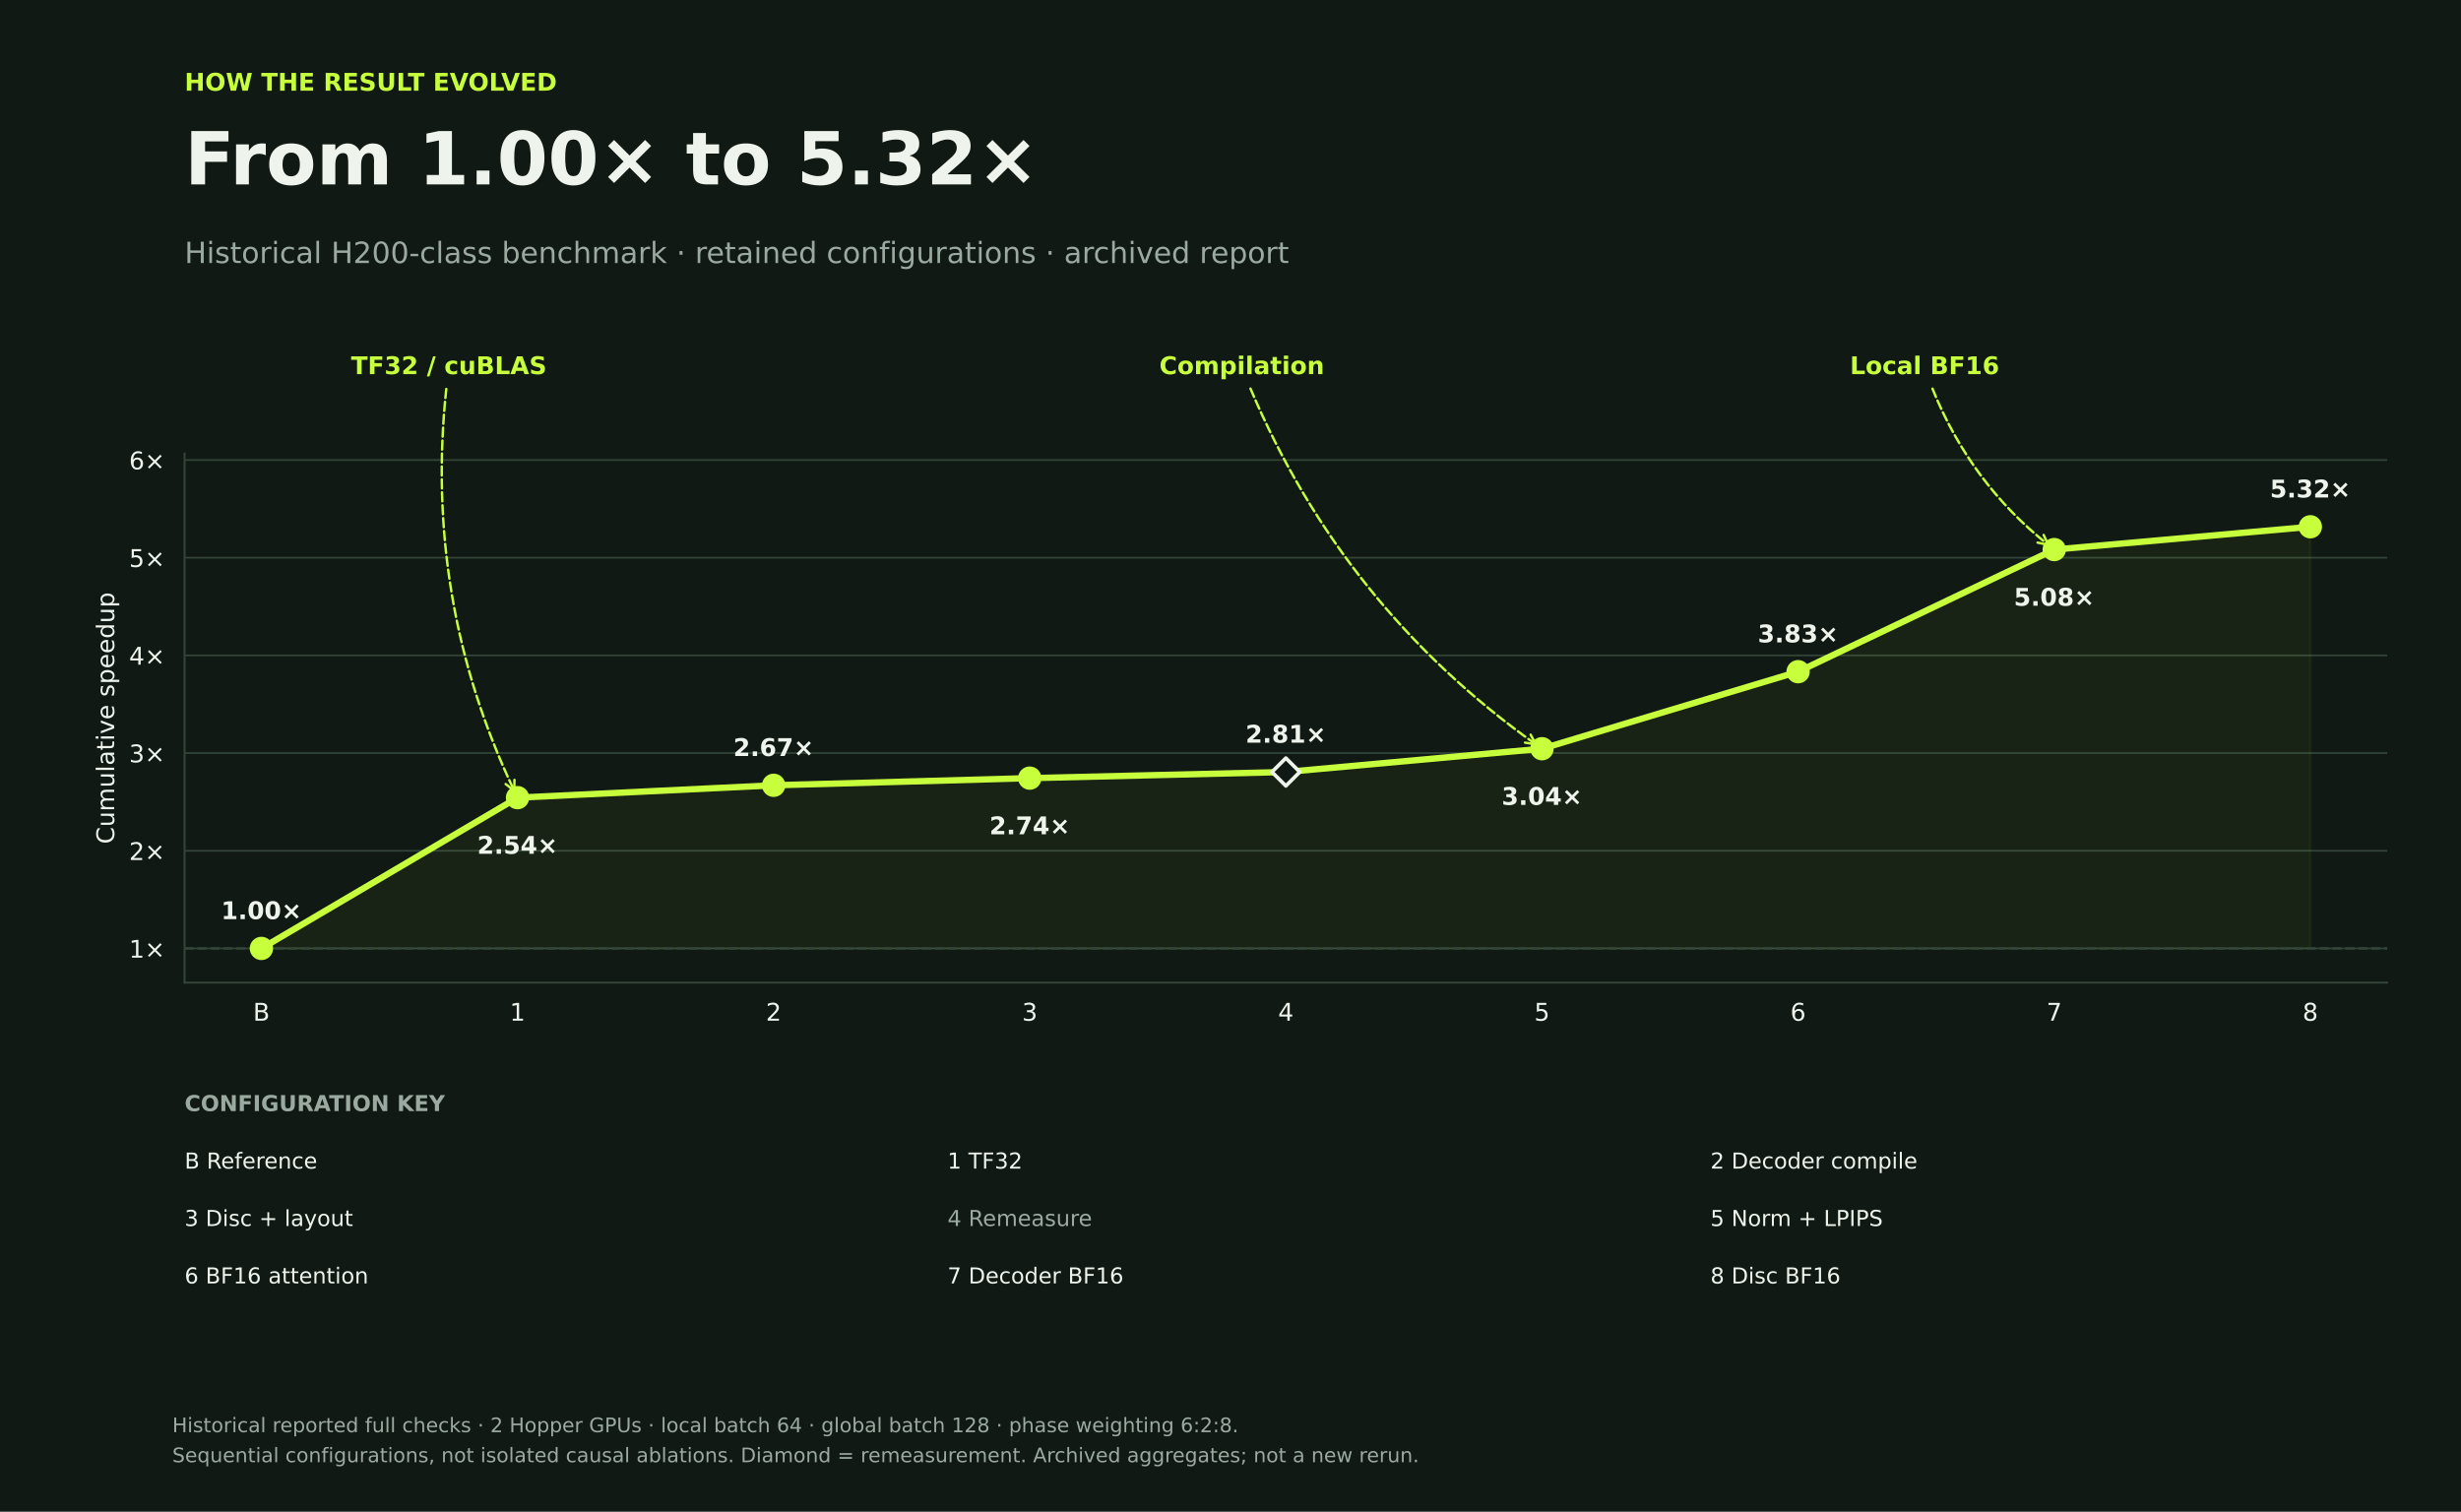
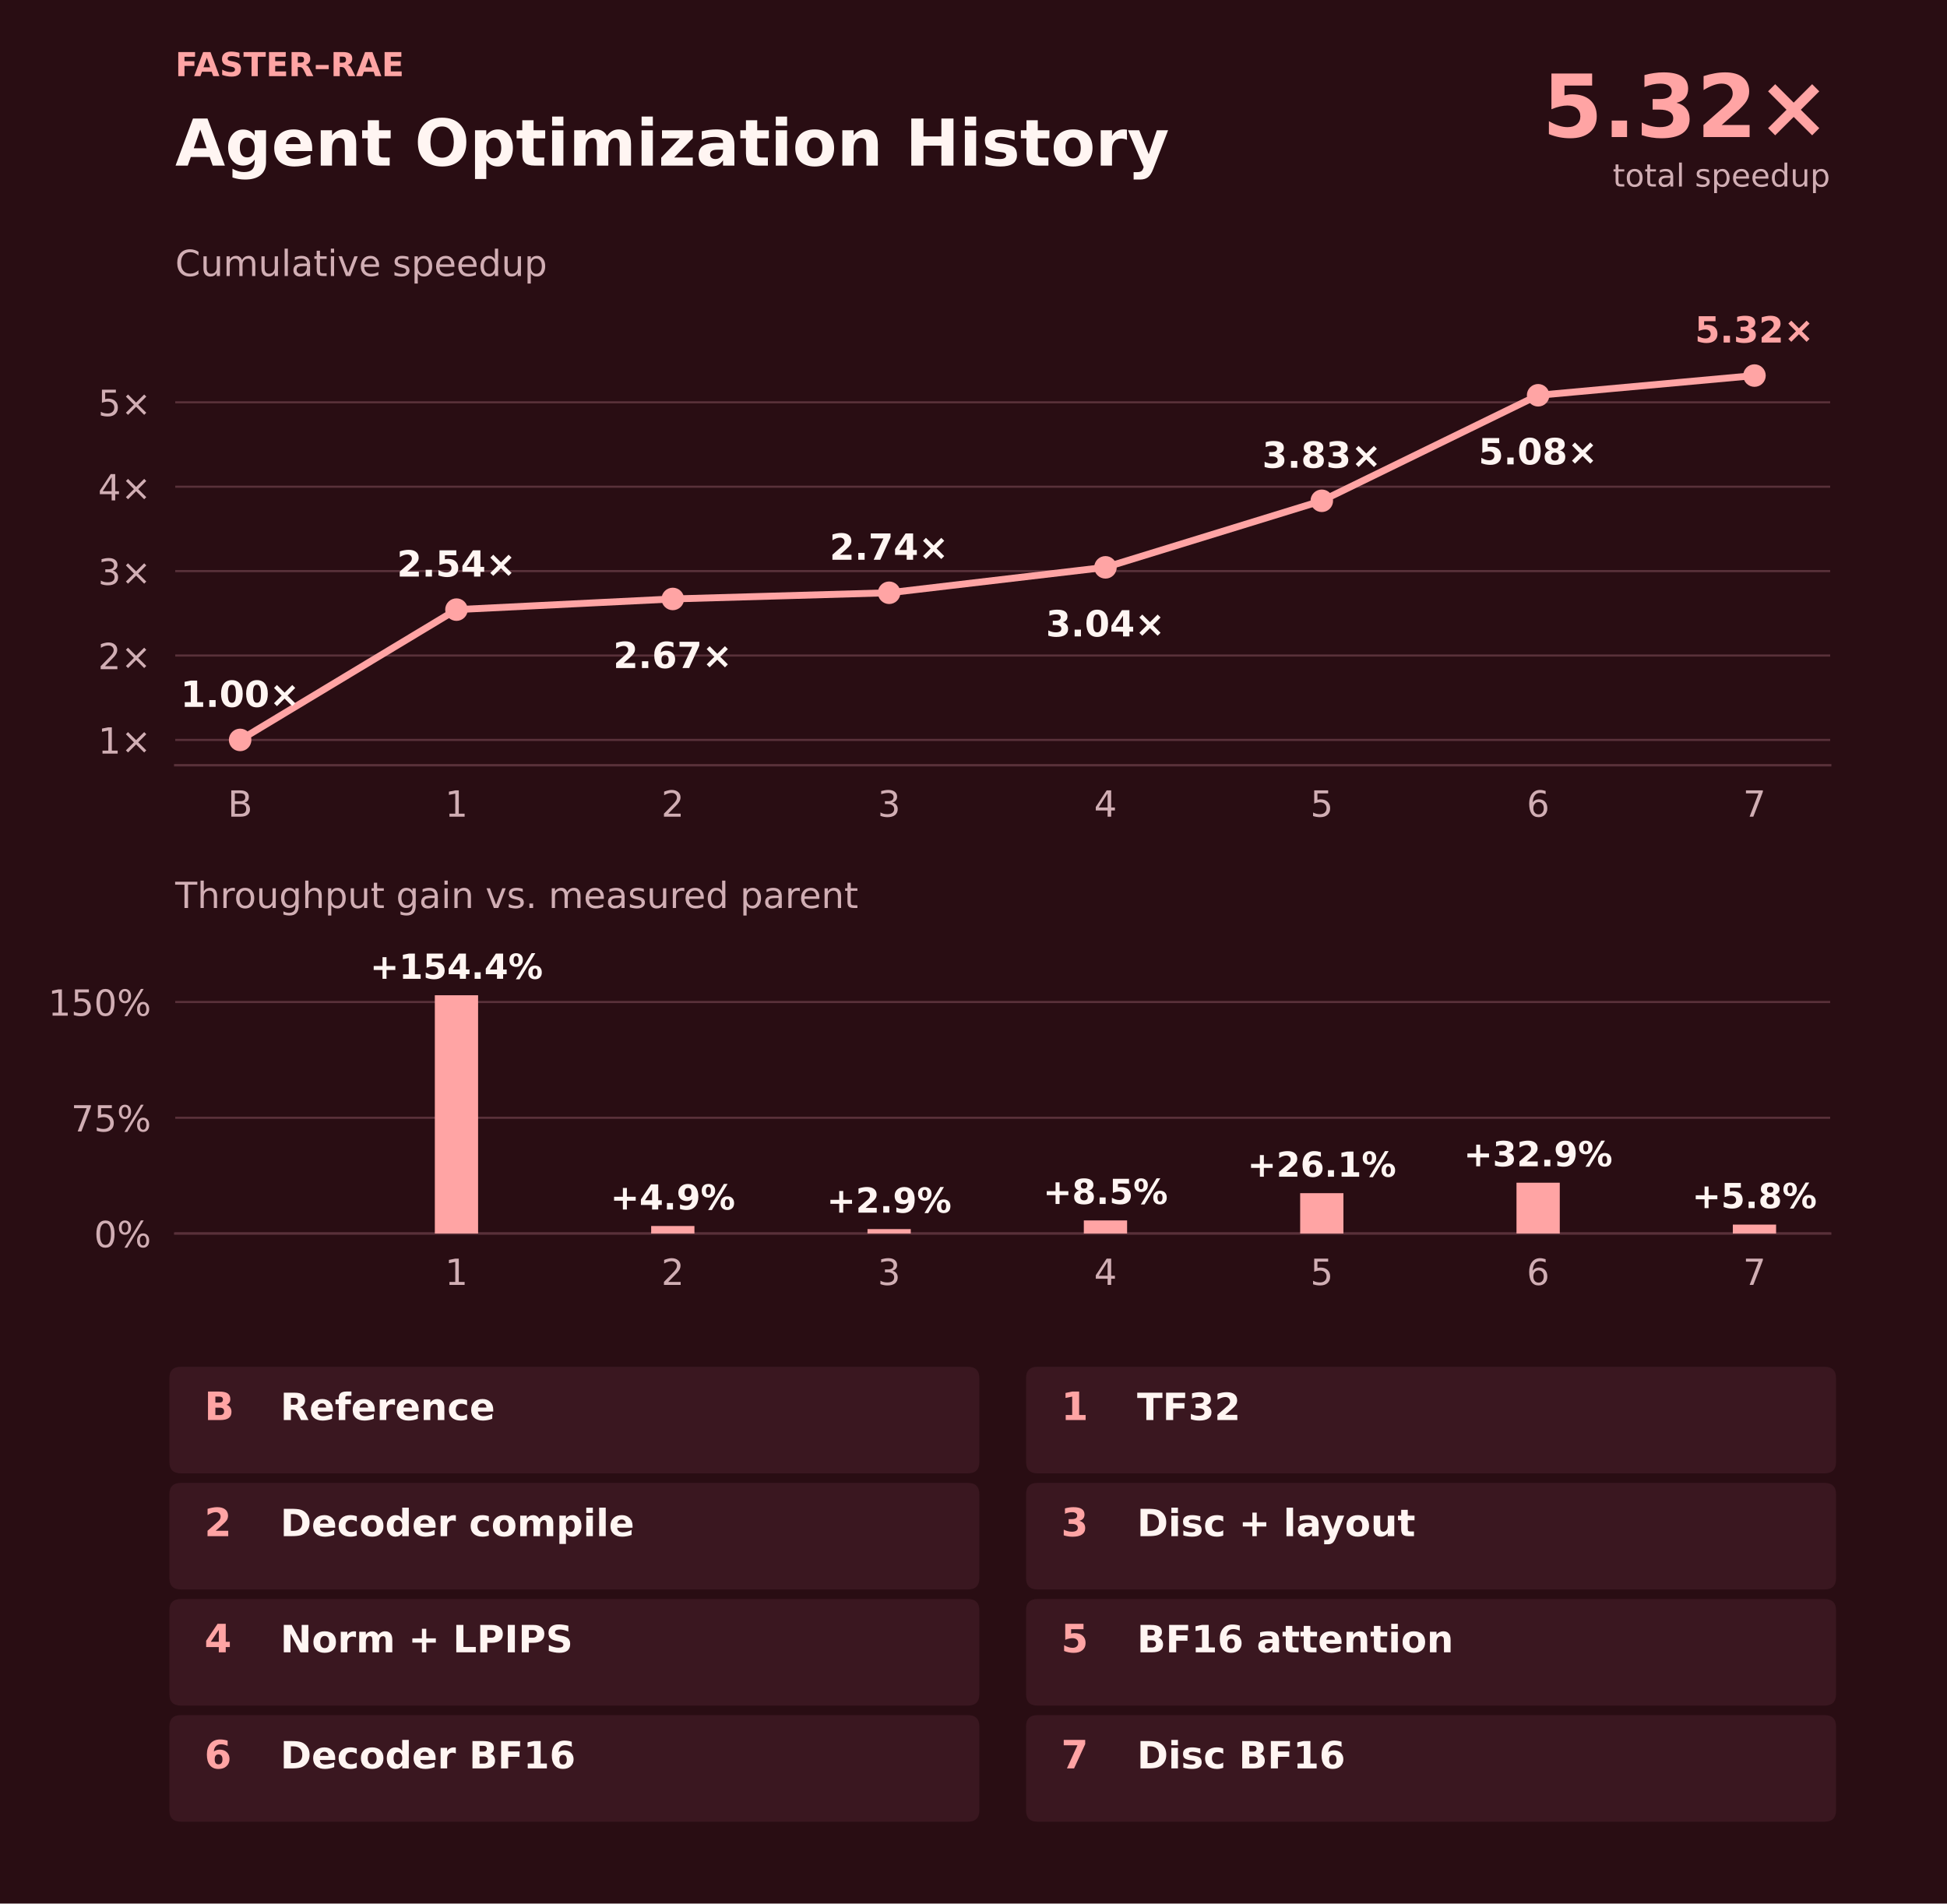
- <svg xmlns="http://www.w3.org/2000/svg" xmlns:xlink="http://www.w3.org/1999/xlink" width="1008pt" height="619.2pt" viewBox="0 0 1008 619.2" version="1.1">
+ <svg xmlns="http://www.w3.org/2000/svg" xmlns:xlink="http://www.w3.org/1999/xlink" width="648pt" height="633.6pt" viewBox="0 0 648 633.6" version="1.1">
  <defs>
    <style type="text/css">*{stroke-linejoin: round; stroke-linecap: butt}</style>
  </defs>
  <g id="figure_1">
    <g id="patch_1">
-       <path d="M 0 619.2 L 1008 619.2 L 1008 0 L 0 0 z " style="fill: #111914" />
+       <path d="M 0 633.6 L 648 633.6 L 648 0 L 0 0 z " style="fill: #290d13" />
    </g>
    <g id="axes_1">
      <g id="patch_2">
-         <path d="M 75.6 402.48 L 977.76 402.48 L 977.76 185.76 L 75.6 185.76 z " style="fill: #111914" />
+         <path d="M 58.32 254.707 L 609.12 254.707 L 609.12 105.811 L 58.32 105.811 z " style="fill: #290d13" />
      </g>
      <g id="matplotlib.axis_1">
        <g id="xtick_1">
          <g id="line2d_1" />
          <g id="text_1">
-             <text style="font-size: 10px; font-family: 'DejaVu Sans'; text-anchor: middle; fill: #eef4ec" x="107.071" y="418.078" transform="rotate(-0 107.0707 418.0784)">B</text>
+             <text style="fill: #d1aeb4; font: 12px 'DejaVu Sans'; text-anchor: middle" x="79.92" y="271.825" transform="rotate(-0 79.92 271.8253)">B</text>
          </g>
        </g>
        <g id="xtick_2">
          <g id="line2d_2" />
          <g id="text_2">
-             <text style="font-size: 10px; font-family: 'DejaVu Sans'; text-anchor: middle; fill: #eef4ec" x="211.973" y="418.078" transform="rotate(-0 211.973 418.0784)">1</text>
+             <text style="fill: #d1aeb4; font: 12px 'DejaVu Sans'; text-anchor: middle" x="151.92" y="271.825" transform="rotate(-0 151.92 271.8253)">1</text>
          </g>
        </g>
        <g id="xtick_3">
          <g id="line2d_3" />
          <g id="text_3">
-             <text style="font-size: 10px; font-family: 'DejaVu Sans'; text-anchor: middle; fill: #eef4ec" x="316.875" y="418.078" transform="rotate(-0 316.8753 418.0784)">2</text>
+             <text style="fill: #d1aeb4; font: 12px 'DejaVu Sans'; text-anchor: middle" x="223.92" y="271.825" transform="rotate(-0 223.92 271.8253)">2</text>
          </g>
        </g>
        <g id="xtick_4">
          <g id="line2d_4" />
          <g id="text_4">
-             <text style="font-size: 10px; font-family: 'DejaVu Sans'; text-anchor: middle; fill: #eef4ec" x="421.778" y="418.078" transform="rotate(-0 421.7777 418.0784)">3</text>
+             <text style="fill: #d1aeb4; font: 12px 'DejaVu Sans'; text-anchor: middle" x="295.92" y="271.825" transform="rotate(-0 295.92 271.8253)">3</text>
          </g>
        </g>
        <g id="xtick_5">
          <g id="line2d_5" />
          <g id="text_5">
-             <text style="font-size: 10px; font-family: 'DejaVu Sans'; text-anchor: middle; fill: #eef4ec" x="526.68" y="418.078" transform="rotate(-0 526.68 418.0784)">4</text>
+             <text style="fill: #d1aeb4; font: 12px 'DejaVu Sans'; text-anchor: middle" x="367.92" y="271.825" transform="rotate(-0 367.92 271.8253)">4</text>
          </g>
        </g>
        <g id="xtick_6">
          <g id="line2d_6" />
          <g id="text_6">
-             <text style="font-size: 10px; font-family: 'DejaVu Sans'; text-anchor: middle; fill: #eef4ec" x="631.582" y="418.078" transform="rotate(-0 631.5823 418.0784)">5</text>
+             <text style="fill: #d1aeb4; font: 12px 'DejaVu Sans'; text-anchor: middle" x="439.92" y="271.825" transform="rotate(-0 439.92 271.8253)">5</text>
          </g>
        </g>
        <g id="xtick_7">
          <g id="line2d_7" />
          <g id="text_7">
-             <text style="font-size: 10px; font-family: 'DejaVu Sans'; text-anchor: middle; fill: #eef4ec" x="736.485" y="418.078" transform="rotate(-0 736.4847 418.0784)">6</text>
+             <text style="fill: #d1aeb4; font: 12px 'DejaVu Sans'; text-anchor: middle" x="511.92" y="271.825" transform="rotate(-0 511.92 271.8253)">6</text>
          </g>
        </g>
        <g id="xtick_8">
          <g id="line2d_8" />
          <g id="text_8">
-             <text style="font-size: 10px; font-family: 'DejaVu Sans'; text-anchor: middle; fill: #eef4ec" x="841.387" y="418.078" transform="rotate(-0 841.387 418.0784)">7</text>
-           </g>
-         </g>
-         <g id="xtick_9">
-           <g id="line2d_9" />
-           <g id="text_9">
-             <text style="font-size: 10px; font-family: 'DejaVu Sans'; text-anchor: middle; fill: #eef4ec" x="946.289" y="418.078" transform="rotate(-0 946.2893 418.0784)">8</text>
+             <text style="fill: #d1aeb4; font: 12px 'DejaVu Sans'; text-anchor: middle" x="583.92" y="271.825" transform="rotate(-0 583.92 271.8253)">7</text>
          </g>
        </g>
      </g>
      <g id="matplotlib.axis_2">
        <g id="ytick_1">
-           <g id="line2d_10">
-             <path d="M 75.6 388.477 L 977.76 388.477 " clip-path="url(#pd4728d9602)" style="fill: none; stroke: #334539; stroke-width: 0.7; stroke-linecap: square" />
-           </g>
-           <g id="line2d_11" />
+           <g id="line2d_9">
+             <path d="M 58.32 246.279 L 609.12 246.279 " clip-path="url(#pf216a08678)" style="fill: none; stroke: #59313a; stroke-width: 0.7; stroke-linecap: square" />
+           </g>
+           <g id="line2d_10" />
+           <g id="text_9">
+             <text style="fill: #d1aeb4; font: 12px 'DejaVu Sans'; text-anchor: end" x="50.32" y="250.838" transform="rotate(-0 50.32 250.8382)">1×</text>
+           </g>
+         </g>
+         <g id="ytick_2">
+           <g id="line2d_11">
+             <path d="M 58.32 218.186 L 609.12 218.186 " clip-path="url(#pf216a08678)" style="fill: none; stroke: #59313a; stroke-width: 0.7; stroke-linecap: square" />
+           </g>
+           <g id="line2d_12" />
          <g id="text_10">
-             <text style="font-size: 10px; font-family: 'DejaVu Sans'; text-anchor: end; fill: #eef4ec" x="67.6" y="392.276" transform="rotate(-0 67.6 392.2759)">1×</text>
-           </g>
-         </g>
-         <g id="ytick_2">
-           <g id="line2d_12">
-             <path d="M 75.6 348.467 L 977.76 348.467 " clip-path="url(#pd4728d9602)" style="fill: none; stroke: #334539; stroke-width: 0.7; stroke-linecap: square" />
-           </g>
-           <g id="line2d_13" />
+             <text style="fill: #d1aeb4; font: 12px 'DejaVu Sans'; text-anchor: end" x="50.32" y="222.745" transform="rotate(-0 50.32 222.7446)">2×</text>
+           </g>
+         </g>
+         <g id="ytick_3">
+           <g id="line2d_13">
+             <path d="M 58.32 190.092 L 609.12 190.092 " clip-path="url(#pf216a08678)" style="fill: none; stroke: #59313a; stroke-width: 0.7; stroke-linecap: square" />
+           </g>
+           <g id="line2d_14" />
          <g id="text_11">
-             <text style="font-size: 10px; font-family: 'DejaVu Sans'; text-anchor: end; fill: #eef4ec" x="67.6" y="352.266" transform="rotate(-0 67.6 352.2663)">2×</text>
-           </g>
-         </g>
-         <g id="ytick_3">
-           <g id="line2d_14">
-             <path d="M 75.6 308.457 L 977.76 308.457 " clip-path="url(#pd4728d9602)" style="fill: none; stroke: #334539; stroke-width: 0.7; stroke-linecap: square" />
-           </g>
-           <g id="line2d_15" />
+             <text style="fill: #d1aeb4; font: 12px 'DejaVu Sans'; text-anchor: end" x="50.32" y="194.651" transform="rotate(-0 50.32 194.651)">3×</text>
+           </g>
+         </g>
+         <g id="ytick_4">
+           <g id="line2d_15">
+             <path d="M 58.32 161.998 L 609.12 161.998 " clip-path="url(#pf216a08678)" style="fill: none; stroke: #59313a; stroke-width: 0.7; stroke-linecap: square" />
+           </g>
+           <g id="line2d_16" />
          <g id="text_12">
-             <text style="font-size: 10px; font-family: 'DejaVu Sans'; text-anchor: end; fill: #eef4ec" x="67.6" y="312.257" transform="rotate(-0 67.6 312.2567)">3×</text>
-           </g>
-         </g>
-         <g id="ytick_4">
-           <g id="line2d_16">
-             <path d="M 75.6 268.448 L 977.76 268.448 " clip-path="url(#pd4728d9602)" style="fill: none; stroke: #334539; stroke-width: 0.7; stroke-linecap: square" />
-           </g>
-           <g id="line2d_17" />
+             <text style="fill: #d1aeb4; font: 12px 'DejaVu Sans'; text-anchor: end" x="50.32" y="166.557" transform="rotate(-0 50.32 166.5574)">4×</text>
+           </g>
+         </g>
+         <g id="ytick_5">
+           <g id="line2d_17">
+             <path d="M 58.32 133.905 L 609.12 133.905 " clip-path="url(#pf216a08678)" style="fill: none; stroke: #59313a; stroke-width: 0.7; stroke-linecap: square" />
+           </g>
+           <g id="line2d_18" />
          <g id="text_13">
-             <text style="font-size: 10px; font-family: 'DejaVu Sans'; text-anchor: end; fill: #eef4ec" x="67.6" y="272.247" transform="rotate(-0 67.6 272.2471)">4×</text>
-           </g>
-         </g>
-         <g id="ytick_5">
-           <g id="line2d_18">
-             <path d="M 75.6 228.438 L 977.76 228.438 " clip-path="url(#pd4728d9602)" style="fill: none; stroke: #334539; stroke-width: 0.7; stroke-linecap: square" />
-           </g>
-           <g id="line2d_19" />
-           <g id="text_14">
-             <text style="font-size: 10px; font-family: 'DejaVu Sans'; text-anchor: end; fill: #eef4ec" x="67.6" y="232.237" transform="rotate(-0 67.6 232.2375)">5×</text>
-           </g>
-         </g>
+             <text style="fill: #d1aeb4; font: 12px 'DejaVu Sans'; text-anchor: end" x="50.32" y="138.464" transform="rotate(-0 50.32 138.4638)">5×</text>
+           </g>
+         </g>
+       </g>
+       <g id="patch_3">
+         <path d="M 58.32 254.707 L 609.12 254.707 " style="fill: none; stroke: #59313a; stroke-width: 0.8; stroke-linejoin: miter; stroke-linecap: square" />
+       </g>
+       <g id="line2d_19">
+         <path d="M 79.92 246.279 L 151.92 202.911 L 223.92 199.36 L 295.92 197.301 L 367.92 188.839 L 439.92 166.684 L 511.92 131.565 L 583.92 125.008 " clip-path="url(#pf216a08678)" style="fill: none; stroke: #ffa4a4; stroke-width: 2.3; stroke-linecap: square" />
+         <defs>
+           <path id="m618edc2aae" d="M 0 3.25 C 0.862 3.25 1.689 2.908 2.298 2.298 C 2.908 1.689 3.25 0.862 3.25 0 C 3.25 -0.862 2.908 -1.689 2.298 -2.298 C 1.689 -2.908 0.862 -3.25 0 -3.25 C -0.862 -3.25 -1.689 -2.908 -2.298 -2.298 C -2.908 -1.689 -3.25 -0.862 -3.25 0 C -3.25 0.862 -2.908 1.689 -2.298 2.298 C -1.689 2.908 -0.862 3.25 0 3.25 z " style="stroke: #ffa4a4" />
+         </defs>
+         <g clip-path="url(#pf216a08678)">
+           <use xlink:href="#m618edc2aae" x="79.92" y="246.279" style="fill: #ffa4a4; stroke: #ffa4a4" />
+           <use xlink:href="#m618edc2aae" x="151.92" y="202.911" style="fill: #ffa4a4; stroke: #ffa4a4" />
+           <use xlink:href="#m618edc2aae" x="223.92" y="199.36" style="fill: #ffa4a4; stroke: #ffa4a4" />
+           <use xlink:href="#m618edc2aae" x="295.92" y="197.301" style="fill: #ffa4a4; stroke: #ffa4a4" />
+           <use xlink:href="#m618edc2aae" x="367.92" y="188.839" style="fill: #ffa4a4; stroke: #ffa4a4" />
+           <use xlink:href="#m618edc2aae" x="439.92" y="166.684" style="fill: #ffa4a4; stroke: #ffa4a4" />
+           <use xlink:href="#m618edc2aae" x="511.92" y="131.565" style="fill: #ffa4a4; stroke: #ffa4a4" />
+           <use xlink:href="#m618edc2aae" x="583.92" y="125.008" style="fill: #ffa4a4; stroke: #ffa4a4" />
+         </g>
+       </g>
+       <g id="text_14">
+         <text style="fill: #fff5f2; font: 700 12px 'DejaVu Sans'; text-anchor: middle" x="79.92" y="235.279" transform="rotate(-0 79.92 235.2791)">1.00×</text>
+       </g>
+       <g id="text_15">
+         <text style="fill: #fff5f2; font: 700 12px 'DejaVu Sans'; text-anchor: middle" x="151.92" y="191.911" transform="rotate(-0 151.92 191.9111)">2.54×</text>
+       </g>
+       <g id="text_16">
+         <text style="fill: #fff5f2; font: 700 12px 'DejaVu Sans'; text-anchor: middle" x="223.92" y="222.36" transform="rotate(-0 223.92 222.36)">2.67×</text>
+       </g>
+       <g id="text_17">
+         <text style="fill: #fff5f2; font: 700 12px 'DejaVu Sans'; text-anchor: middle" x="295.92" y="186.301" transform="rotate(-0 295.92 186.3008)">2.74×</text>
+       </g>
+       <g id="text_18">
+         <text style="fill: #fff5f2; font: 700 12px 'DejaVu Sans'; text-anchor: middle" x="367.92" y="211.839" transform="rotate(-0 367.92 211.839)">3.04×</text>
+       </g>
+       <g id="text_19">
+         <text style="fill: #fff5f2; font: 700 12px 'DejaVu Sans'; text-anchor: middle" x="439.92" y="155.684" transform="rotate(-0 439.92 155.6844)">3.83×</text>
+       </g>
+       <g id="text_20">
+         <text style="fill: #fff5f2; font: 700 12px 'DejaVu Sans'; text-anchor: middle" x="511.92" y="154.565" transform="rotate(-0 511.92 154.5646)">5.08×</text>
+       </g>
+       <g id="text_21">
+         <text style="fill: #ffa4a4; font: 700 12px 'DejaVu Sans'; text-anchor: middle" x="583.92" y="114.008" transform="rotate(-0 583.92 114.0075)">5.32×</text>
+       </g>
+     </g>
+     <g id="axes_2">
+       <g id="patch_4">
+         <path d="M 58.32 410.573 L 609.12 410.573 L 609.12 315.533 L 58.32 315.533 z " style="fill: #290d13" />
+       </g>
+       <g id="matplotlib.axis_3">
+         <g id="xtick_9">
+           <g id="line2d_20" />
+           <g id="text_22">
+             <text style="fill: #d1aeb4; font: 12px 'DejaVu Sans'; text-anchor: middle" x="151.92" y="427.691" transform="rotate(-0 151.92 427.6909)">1</text>
+           </g>
+         </g>
+         <g id="xtick_10">
+           <g id="line2d_21" />
+           <g id="text_23">
+             <text style="fill: #d1aeb4; font: 12px 'DejaVu Sans'; text-anchor: middle" x="223.92" y="427.691" transform="rotate(-0 223.92 427.6909)">2</text>
+           </g>
+         </g>
+         <g id="xtick_11">
+           <g id="line2d_22" />
+           <g id="text_24">
+             <text style="fill: #d1aeb4; font: 12px 'DejaVu Sans'; text-anchor: middle" x="295.92" y="427.691" transform="rotate(-0 295.92 427.6909)">3</text>
+           </g>
+         </g>
+         <g id="xtick_12">
+           <g id="line2d_23" />
+           <g id="text_25">
+             <text style="fill: #d1aeb4; font: 12px 'DejaVu Sans'; text-anchor: middle" x="367.92" y="427.691" transform="rotate(-0 367.92 427.6909)">4</text>
+           </g>
+         </g>
+         <g id="xtick_13">
+           <g id="line2d_24" />
+           <g id="text_26">
+             <text style="fill: #d1aeb4; font: 12px 'DejaVu Sans'; text-anchor: middle" x="439.92" y="427.691" transform="rotate(-0 439.92 427.6909)">5</text>
+           </g>
+         </g>
+         <g id="xtick_14">
+           <g id="line2d_25" />
+           <g id="text_27">
+             <text style="fill: #d1aeb4; font: 12px 'DejaVu Sans'; text-anchor: middle" x="511.92" y="427.691" transform="rotate(-0 511.92 427.6909)">6</text>
+           </g>
+         </g>
+         <g id="xtick_15">
+           <g id="line2d_26" />
+           <g id="text_28">
+             <text style="fill: #d1aeb4; font: 12px 'DejaVu Sans'; text-anchor: middle" x="583.92" y="427.691" transform="rotate(-0 583.92 427.6909)">7</text>
+           </g>
+         </g>
+       </g>
+       <g id="matplotlib.axis_4">
        <g id="ytick_6">
-           <g id="line2d_20">
-             <path d="M 75.6 188.429 L 977.76 188.429 " clip-path="url(#pd4728d9602)" style="fill: none; stroke: #334539; stroke-width: 0.7; stroke-linecap: square" />
-           </g>
-           <g id="line2d_21" />
-           <g id="text_15">
-             <text style="font-size: 10px; font-family: 'DejaVu Sans'; text-anchor: end; fill: #eef4ec" x="67.6" y="192.228" transform="rotate(-0 67.6 192.2279)">6×</text>
-           </g>
-         </g>
-         <g id="text_16">
-           <text style="font-size: 10px; font-family: 'DejaVu Sans'; text-anchor: middle; fill: #eef4ec" x="46.778" y="294.12" transform="rotate(-90 46.77813 294.12)">Cumulative speedup</text>
-         </g>
-       </g>
-       <g id="FillBetweenPolyCollection_1">
-         <defs>
-           <path id="m88c59f3939" d="M 107.071 -230.723 L 107.071 -230.723 L 211.973 -230.723 L 316.875 -230.723 L 421.778 -230.723 L 526.68 -230.723 L 631.582 -230.723 L 736.485 -230.723 L 841.387 -230.723 L 946.289 -230.723 L 946.289 -403.433 L 946.289 -403.433 L 841.387 -394.095 L 736.485 -344.079 L 631.582 -312.527 L 526.68 -302.997 L 421.778 -300.476 L 316.875 -297.543 L 211.973 -292.486 L 107.071 -230.723 z " style="stroke: #c7ff3d; stroke-opacity: 0.045" />
-         </defs>
-         <g clip-path="url(#pd4728d9602)">
-           <use xlink:href="#m88c59f3939" x="0" y="619.2" style="fill: #c7ff3d; fill-opacity: 0.045; stroke: #c7ff3d; stroke-opacity: 0.045" />
-         </g>
-       </g>
-       <g id="line2d_22">
-         <path d="M 75.6 388.477 L 977.76 388.477 " clip-path="url(#pd4728d9602)" style="fill: none; stroke-dasharray: 3.7,1.6; stroke-dashoffset: 0; stroke: #334539" />
-       </g>
-       <g id="patch_3">
-         <path d="M 75.6 402.48 L 75.6 185.76 " style="fill: none; stroke: #334539; stroke-width: 0.8; stroke-linejoin: miter; stroke-linecap: square" />
-       </g>
-       <g id="patch_4">
-         <path d="M 75.6 402.48 L 977.76 402.48 " style="fill: none; stroke: #334539; stroke-width: 0.8; stroke-linejoin: miter; stroke-linecap: square" />
-       </g>
-       <g id="line2d_23">
-         <path d="M 107.071 388.477 L 211.973 326.714 L 316.875 321.657 L 421.778 318.724 L 526.68 316.203 L 631.582 306.673 L 736.485 275.121 L 841.387 225.105 L 946.289 215.767 " clip-path="url(#pd4728d9602)" style="fill: none; stroke: #c7ff3d; stroke-width: 2.6; stroke-linecap: square" />
-       </g>
-       <g id="text_17">
-         <text style="font-weight: 700; font-size: 10px; font-family: 'DejaVu Sans'; text-anchor: middle; fill: #eef4ec" x="107.071" y="376.477" transform="rotate(-0 107.0707 376.4766)">1.00×</text>
-       </g>
-       <g id="text_18">
-         <text style="font-weight: 700; font-size: 10px; font-family: 'DejaVu Sans'; text-anchor: middle; fill: #eef4ec" x="211.973" y="349.714" transform="rotate(-0 211.973 349.7138)">2.54×</text>
-       </g>
-       <g id="text_19">
-         <text style="font-weight: 700; font-size: 10px; font-family: 'DejaVu Sans'; text-anchor: middle; fill: #eef4ec" x="316.875" y="309.657" transform="rotate(-0 316.8753 309.6566)">2.67×</text>
-       </g>
-       <g id="text_20">
-         <text style="font-weight: 700; font-size: 10px; font-family: 'DejaVu Sans'; text-anchor: middle; fill: #eef4ec" x="421.778" y="341.724" transform="rotate(-0 421.7777 341.7239)">2.74×</text>
-       </g>
-       <g id="text_21">
-         <text style="font-weight: 700; font-size: 10px; font-family: 'DejaVu Sans'; text-anchor: middle; fill: #eef4ec" x="526.68" y="304.203" transform="rotate(-0 526.68 304.2033)">2.81×</text>
-       </g>
-       <g id="text_22">
-         <text style="font-weight: 700; font-size: 10px; font-family: 'DejaVu Sans'; text-anchor: middle; fill: #eef4ec" x="631.582" y="329.673" transform="rotate(-0 631.5823 329.673)">3.04×</text>
-       </g>
-       <g id="text_23">
-         <text style="font-weight: 700; font-size: 10px; font-family: 'DejaVu Sans'; text-anchor: middle; fill: #eef4ec" x="736.485" y="263.121" transform="rotate(-0 736.4847 263.1214)">3.83×</text>
-       </g>
-       <g id="text_24">
-         <text style="font-weight: 700; font-size: 10px; font-family: 'DejaVu Sans'; text-anchor: middle; fill: #eef4ec" x="841.387" y="248.105" transform="rotate(-0 841.387 248.1054)">5.08×</text>
-       </g>
-       <g id="text_25">
-         <text style="font-weight: 700; font-size: 10px; font-family: 'DejaVu Sans'; text-anchor: middle; fill: #eef4ec" x="946.289" y="203.767" transform="rotate(-0 946.2893 203.7672)">5.32×</text>
+           <g id="line2d_27">
+             <path d="M 58.32 410.573 L 609.12 410.573 " clip-path="url(#pe744e68247)" style="fill: none; stroke: #59313a; stroke-width: 0.7; stroke-linecap: square" />
+           </g>
+           <g id="line2d_28" />
+           <g id="text_29">
+             <text style="fill: #d1aeb4; font: 12px 'DejaVu Sans'; text-anchor: end" x="50.32" y="415.132" transform="rotate(-0 50.32 415.1319)">0%</text>
+           </g>
+         </g>
+         <g id="ytick_7">
+           <g id="line2d_29">
+             <path d="M 58.32 372.043 L 609.12 372.043 " clip-path="url(#pe744e68247)" style="fill: none; stroke: #59313a; stroke-width: 0.7; stroke-linecap: square" />
+           </g>
+           <g id="line2d_30" />
+           <g id="text_30">
+             <text style="fill: #d1aeb4; font: 12px 'DejaVu Sans'; text-anchor: end" x="50.32" y="376.602" transform="rotate(-0 50.32 376.6021)">75%</text>
+           </g>
+         </g>
+         <g id="ytick_8">
+           <g id="line2d_31">
+             <path d="M 58.32 333.513 L 609.12 333.513 " clip-path="url(#pe744e68247)" style="fill: none; stroke: #59313a; stroke-width: 0.7; stroke-linecap: square" />
+           </g>
+           <g id="line2d_32" />
+           <g id="text_31">
+             <text style="fill: #d1aeb4; font: 12px 'DejaVu Sans'; text-anchor: end" x="50.32" y="338.072" transform="rotate(-0 50.32 338.0724)">150%</text>
+           </g>
+         </g>
      </g>
      <g id="patch_5">
-         <path d="M 182.795 159.317 Q 173.528 245.851 210.63 323.902 " style="fill: none; stroke-dasharray: 3.7,1.6; stroke-dashoffset: 0; stroke: #c7ff3d; stroke-linecap: round" />
-         <path d="M 210.719 319.43 L 210.63 323.902 L 207.106 321.148 " style="fill: none; stroke-dasharray: 3.7,1.6; stroke-dashoffset: 0; stroke: #c7ff3d; stroke-linecap: round" />
-       </g>
-       <g id="text_26">
-         <text style="font-weight: 700; font-size: 10px; font-family: 'DejaVu Sans'; text-anchor: middle; fill: #c7ff3d" x="183.859" y="153.252" transform="rotate(-0 183.8592 153.252)">TF32 / cuBLAS</text>
+         <path d="M 58.32 410.573 L 609.12 410.573 " style="fill: none; stroke: #59313a; stroke-width: 0.8; stroke-linejoin: miter; stroke-linecap: square" />
      </g>
      <g id="patch_6">
-         <path d="M 512.184 159.174 Q 550.145 248.814 629.035 304.87 " style="fill: none; stroke-dasharray: 3.7,1.6; stroke-dashoffset: 0; stroke: #c7ff3d; stroke-linecap: round" />
-         <path d="M 626.933 300.923 L 629.035 304.87 L 624.616 304.183 " style="fill: none; stroke-dasharray: 3.7,1.6; stroke-dashoffset: 0; stroke: #c7ff3d; stroke-linecap: round" />
-       </g>
-       <g id="text_27">
-         <text style="font-weight: 700; font-size: 10px; font-family: 'DejaVu Sans'; text-anchor: middle; fill: #c7ff3d" x="508.637" y="153.252" transform="rotate(-0 508.6368 153.252)">Compilation</text>
+         <path d="M 144.72 410.573 L 159.12 410.573 L 159.12 331.268 L 144.72 331.268 z " clip-path="url(#pe744e68247)" style="fill: #ffa4a4" />
      </g>
      <g id="patch_7">
-         <path d="M 791.522 159.194 Q 806.977 197.715 838.941 223.172 " style="fill: none; stroke-dasharray: 3.7,1.6; stroke-dashoffset: 0; stroke: #c7ff3d; stroke-linecap: round" />
-         <path d="M 837.058 219.116 L 838.941 223.172 L 834.566 222.245 " style="fill: none; stroke-dasharray: 3.7,1.6; stroke-dashoffset: 0; stroke: #c7ff3d; stroke-linecap: round" />
-       </g>
-       <g id="text_28">
-         <text style="font-weight: 700; font-size: 10px; font-family: 'DejaVu Sans'; text-anchor: middle; fill: #c7ff3d" x="788.306" y="153.252" transform="rotate(-0 788.3064 153.252)">Local BF16</text>
-       </g>
-       <g id="PathCollection_1">
-         <defs>
-           <path id="mfb912019ec" d="M 0 4.031 C 1.069 4.031 2.094 3.606 2.85 2.85 C 3.606 2.094 4.031 1.069 4.031 0 C 4.031 -1.069 3.606 -2.094 2.85 -2.85 C 2.094 -3.606 1.069 -4.031 0 -4.031 C -1.069 -4.031 -2.094 -3.606 -2.85 -2.85 C -3.606 -2.094 -4.031 -1.069 -4.031 0 C -4.031 1.069 -3.606 2.094 -2.85 2.85 C -2.094 3.606 -1.069 4.031 0 4.031 z " style="stroke: #c7ff3d; stroke-width: 1.5" />
-         </defs>
-         <g clip-path="url(#pd4728d9602)">
-           <use xlink:href="#mfb912019ec" x="107.071" y="388.477" style="fill: #c7ff3d; stroke: #c7ff3d; stroke-width: 1.5" />
-         </g>
-       </g>
-       <g id="PathCollection_2">
-         <g clip-path="url(#pd4728d9602)">
-           <use xlink:href="#mfb912019ec" x="211.973" y="326.714" style="fill: #c7ff3d; stroke: #c7ff3d; stroke-width: 1.5" />
-         </g>
-       </g>
-       <g id="PathCollection_3">
-         <g clip-path="url(#pd4728d9602)">
-           <use xlink:href="#mfb912019ec" x="316.875" y="321.657" style="fill: #c7ff3d; stroke: #c7ff3d; stroke-width: 1.5" />
-         </g>
-       </g>
-       <g id="PathCollection_4">
-         <g clip-path="url(#pd4728d9602)">
-           <use xlink:href="#mfb912019ec" x="421.778" y="318.724" style="fill: #c7ff3d; stroke: #c7ff3d; stroke-width: 1.5" />
-         </g>
-       </g>
-       <g id="PathCollection_5">
-         <defs>
-           <path id="m7e1e04fa09" d="M -0 5.701 L 5.701 0 L 0 -5.701 L -5.701 -0 z " style="stroke: #eef4ec; stroke-width: 1.5" />
-         </defs>
-         <g clip-path="url(#pd4728d9602)">
-           <use xlink:href="#m7e1e04fa09" x="526.68" y="316.203" style="fill: #111914; stroke: #eef4ec; stroke-width: 1.5" />
-         </g>
-       </g>
-       <g id="PathCollection_6">
-         <g clip-path="url(#pd4728d9602)">
-           <use xlink:href="#mfb912019ec" x="631.582" y="306.673" style="fill: #c7ff3d; stroke: #c7ff3d; stroke-width: 1.5" />
-         </g>
-       </g>
-       <g id="PathCollection_7">
-         <g clip-path="url(#pd4728d9602)">
-           <use xlink:href="#mfb912019ec" x="736.485" y="275.121" style="fill: #c7ff3d; stroke: #c7ff3d; stroke-width: 1.5" />
-         </g>
-       </g>
-       <g id="PathCollection_8">
-         <g clip-path="url(#pd4728d9602)">
-           <use xlink:href="#mfb912019ec" x="841.387" y="225.105" style="fill: #c7ff3d; stroke: #c7ff3d; stroke-width: 1.5" />
-         </g>
-       </g>
-       <g id="PathCollection_9">
-         <g clip-path="url(#pd4728d9602)">
-           <use xlink:href="#mfb912019ec" x="946.289" y="215.767" style="fill: #c7ff3d; stroke: #c7ff3d; stroke-width: 1.5" />
-         </g>
-       </g>
-     </g>
-     <g id="text_29">
-       <text style="font-weight: 700; font-size: 10px; font-family: 'DejaVu Sans'; text-anchor: start; fill: #c7ff3d" x="75.6" y="37.152" transform="rotate(-0 75.6 37.152)">HOW THE RESULT EVOLVED</text>
-     </g>
-     <g id="text_30">
-       <text style="font-weight: 700; font-size: 30px; font-family: 'DejaVu Sans'; text-anchor: start; fill: #eef4ec" x="75.6" y="75.542" transform="rotate(-0 75.6 75.5424)">From 1.00× to 5.32×</text>
-     </g>
-     <g id="text_31">
-       <text style="font-size: 12px; font-family: 'DejaVu Sans'; text-anchor: start; fill: #9baaa0" x="75.6" y="107.741" transform="rotate(-0 75.6 107.7408)">Historical H200-class benchmark · retained configurations · archived report</text>
-     </g>
-     <g id="text_32">
-       <text style="font-weight: 700; font-size: 9px; font-family: 'DejaVu Sans'; text-anchor: start; fill: #9baaa0" x="75.6" y="455.112" transform="rotate(-0 75.6 455.112)">CONFIGURATION KEY</text>
-     </g>
-     <g id="text_33">
-       <text style="font-size: 9px; font-family: 'DejaVu Sans'; text-anchor: start; fill: #eef4ec" x="75.6" y="478.642" transform="rotate(-0 75.6 478.6416)">B  Reference</text>
-     </g>
-     <g id="text_34">
-       <text style="font-size: 9px; font-family: 'DejaVu Sans'; text-anchor: start; fill: #eef4ec" x="388.08" y="478.642" transform="rotate(-0 388.08 478.6416)">1  TF32</text>
-     </g>
-     <g id="text_35">
-       <text style="font-size: 9px; font-family: 'DejaVu Sans'; text-anchor: start; fill: #eef4ec" x="700.56" y="478.642" transform="rotate(-0 700.56 478.6416)">2  Decoder compile</text>
-     </g>
-     <g id="text_36">
-       <text style="font-size: 9px; font-family: 'DejaVu Sans'; text-anchor: start; fill: #eef4ec" x="75.6" y="502.171" transform="rotate(-0 75.6 502.1712)">3  Disc + layout</text>
-     </g>
-     <g id="text_37">
-       <text style="font-size: 9px; font-family: 'DejaVu Sans'; text-anchor: start; fill: #9baaa0" x="388.08" y="502.171" transform="rotate(-0 388.08 502.1712)">4  Remeasure</text>
-     </g>
-     <g id="text_38">
-       <text style="font-size: 9px; font-family: 'DejaVu Sans'; text-anchor: start; fill: #eef4ec" x="700.56" y="502.171" transform="rotate(-0 700.56 502.1712)">5  Norm + LPIPS</text>
+         <path d="M 216.72 410.573 L 231.12 410.573 L 231.12 408.071 L 216.72 408.071 z " clip-path="url(#pe744e68247)" style="fill: #ffa4a4" />
+       </g>
+       <g id="patch_8">
+         <path d="M 288.72 410.573 L 303.12 410.573 L 303.12 409.098 L 288.72 409.098 z " clip-path="url(#pe744e68247)" style="fill: #ffa4a4" />
+       </g>
+       <g id="patch_9">
+         <path d="M 360.72 410.573 L 375.12 410.573 L 375.12 406.216 L 360.72 406.216 z " clip-path="url(#pe744e68247)" style="fill: #ffa4a4" />
+       </g>
+       <g id="patch_10">
+         <path d="M 432.72 410.573 L 447.12 410.573 L 447.12 397.144 L 432.72 397.144 z " clip-path="url(#pe744e68247)" style="fill: #ffa4a4" />
+       </g>
+       <g id="patch_11">
+         <path d="M 504.72 410.573 L 519.12 410.573 L 519.12 393.661 L 504.72 393.661 z " clip-path="url(#pe744e68247)" style="fill: #ffa4a4" />
+       </g>
+       <g id="patch_12">
+         <path d="M 576.72 410.573 L 591.12 410.573 L 591.12 407.603 L 576.72 407.603 z " clip-path="url(#pe744e68247)" style="fill: #ffa4a4" />
+       </g>
+       <g id="text_32">
+         <text style="fill: #fff5f2; font: 700 11.5px 'DejaVu Sans'; text-anchor: middle" x="151.92" y="325.794" transform="rotate(-0 151.92 325.7943)">+154.4%</text>
+       </g>
+       <g id="text_33">
+         <text style="fill: #fff5f2; font: 700 11.5px 'DejaVu Sans'; text-anchor: middle" x="223.92" y="402.597" transform="rotate(-0 223.92 402.5969)">+4.9%</text>
+       </g>
+       <g id="text_34">
+         <text style="fill: #fff5f2; font: 700 11.5px 'DejaVu Sans'; text-anchor: middle" x="295.92" y="403.624" transform="rotate(-0 295.92 403.6244)">+2.9%</text>
+       </g>
+       <g id="text_35">
+         <text style="fill: #fff5f2; font: 700 11.5px 'DejaVu Sans'; text-anchor: middle" x="367.92" y="400.742" transform="rotate(-0 367.92 400.7424)">+8.5%</text>
+       </g>
+       <g id="text_36">
+         <text style="fill: #fff5f2; font: 700 11.5px 'DejaVu Sans'; text-anchor: middle" x="439.92" y="391.67" transform="rotate(-0 439.92 391.6699)">+26.1%</text>
+       </g>
+       <g id="text_37">
+         <text style="fill: #fff5f2; font: 700 11.5px 'DejaVu Sans'; text-anchor: middle" x="511.92" y="388.187" transform="rotate(-0 511.92 388.1868)">+32.9%</text>
+       </g>
+       <g id="text_38">
+         <text style="fill: #fff5f2; font: 700 11.5px 'DejaVu Sans'; text-anchor: middle" x="583.92" y="402.129" transform="rotate(-0 583.92 402.1294)">+5.8%</text>
+       </g>
+     </g>
+     <g id="patch_13">
+       <path d="M 60.264 490.406 L 322.056 490.406 Q 325.944 490.406 325.944 486.605 L 325.944 458.726 Q 325.944 454.925 322.056 454.925 L 60.264 454.925 Q 56.376 454.925 56.376 458.726 L 56.376 486.605 Q 56.376 490.406 60.264 490.406 z " style="fill: #3a1720" />
+     </g>
+     <g id="patch_14">
+       <path d="M 345.384 490.406 L 607.176 490.406 Q 611.064 490.406 611.064 486.605 L 611.064 458.726 Q 611.064 454.925 607.176 454.925 L 345.384 454.925 Q 341.496 454.925 341.496 458.726 L 341.496 486.605 Q 341.496 490.406 345.384 490.406 z " style="fill: #3a1720" />
+     </g>
+     <g id="patch_15">
+       <path d="M 60.264 529.056 L 322.056 529.056 Q 325.944 529.056 325.944 525.254 L 325.944 497.376 Q 325.944 493.574 322.056 493.574 L 60.264 493.574 Q 56.376 493.574 56.376 497.376 L 56.376 525.254 Q 56.376 529.056 60.264 529.056 z " style="fill: #3a1720" />
+     </g>
+     <g id="patch_16">
+       <path d="M 345.384 529.056 L 607.176 529.056 Q 611.064 529.056 611.064 525.254 L 611.064 497.376 Q 611.064 493.574 607.176 493.574 L 345.384 493.574 Q 341.496 493.574 341.496 497.376 L 341.496 525.254 Q 341.496 529.056 345.384 529.056 z " style="fill: #3a1720" />
+     </g>
+     <g id="patch_17">
+       <path d="M 60.264 567.706 L 322.056 567.706 Q 325.944 567.706 325.944 563.904 L 325.944 536.026 Q 325.944 532.224 322.056 532.224 L 60.264 532.224 Q 56.376 532.224 56.376 536.026 L 56.376 563.904 Q 56.376 567.706 60.264 567.706 z " style="fill: #3a1720" />
+     </g>
+     <g id="patch_18">
+       <path d="M 345.384 567.706 L 607.176 567.706 Q 611.064 567.706 611.064 563.904 L 611.064 536.026 Q 611.064 532.224 607.176 532.224 L 345.384 532.224 Q 341.496 532.224 341.496 536.026 L 341.496 563.904 Q 341.496 567.706 345.384 567.706 z " style="fill: #3a1720" />
+     </g>
+     <g id="patch_19">
+       <path d="M 60.264 606.355 L 322.056 606.355 Q 325.944 606.355 325.944 602.554 L 325.944 574.675 Q 325.944 570.874 322.056 570.874 L 60.264 570.874 Q 56.376 570.874 56.376 574.675 L 56.376 602.554 Q 56.376 606.355 60.264 606.355 z " style="fill: #3a1720" />
+     </g>
+     <g id="patch_20">
+       <path d="M 345.384 606.355 L 607.176 606.355 Q 611.064 606.355 611.064 602.554 L 611.064 574.675 Q 611.064 570.874 607.176 570.874 L 345.384 570.874 Q 341.496 570.874 341.496 574.675 L 341.496 602.554 Q 341.496 606.355 345.384 606.355 z " style="fill: #3a1720" />
    </g>
    <g id="text_39">
-       <text style="font-size: 9px; font-family: 'DejaVu Sans'; text-anchor: start; fill: #eef4ec" x="75.6" y="525.701" transform="rotate(-0 75.6 525.7008)">6  BF16 attention</text>
+       <text style="fill: #ffa4a4; font: 700 11px 'DejaVu Sans'; text-anchor: start" x="58.32" y="25.344" transform="rotate(-0 58.32 25.344)">FASTER–RAE</text>
    </g>
    <g id="text_40">
-       <text style="font-size: 9px; font-family: 'DejaVu Sans'; text-anchor: start; fill: #eef4ec" x="388.08" y="525.701" transform="rotate(-0 388.08 525.7008)">7  Decoder BF16</text>
+       <text style="fill: #fff5f2; font: 700 21.5px 'DejaVu Sans'; text-anchor: start" x="58.32" y="55.123" transform="rotate(-0 58.32 55.1232)">Agent Optimization History</text>
    </g>
    <g id="text_41">
-       <text style="font-size: 9px; font-family: 'DejaVu Sans'; text-anchor: start; fill: #eef4ec" x="700.56" y="525.701" transform="rotate(-0 700.56 525.7008)">8  Disc BF16</text>
+       <text style="fill: #ffa4a4; font: 700 29px 'DejaVu Sans'; text-anchor: end" x="609.12" y="45.619" transform="rotate(-0 609.12 45.6192)">5.32×</text>
    </g>
    <g id="text_42">
-       <text style="font-size: 8.2px; font-family: 'DejaVu Sans'; fill: #9baaa0" transform="translate(70.56 586.6211)">Historical reported full checks · 2 Hopper GPUs · local batch 64 · global batch 128 · phase weighting 6:2:8.</text>
-       <text style="font-size: 8.2px; font-family: 'DejaVu Sans'; fill: #9baaa0" transform="translate(70.56 598.9187)">Sequential configurations, not isolated causal ablations. Diamond = remeasurement. Archived aggregates; not a new rerun.</text>
+       <text style="fill: #d1aeb4; font: 10.5px 'DejaVu Sans'; text-anchor: end" x="609.12" y="62.093" transform="rotate(-0 609.12 62.0928)">total speedup</text>
+     </g>
+     <g id="text_43">
+       <text style="fill: #d1aeb4; font: 12px 'DejaVu Sans'; text-anchor: start" x="58.32" y="91.872" transform="rotate(-0 58.32 91.872)">Cumulative speedup</text>
+     </g>
+     <g id="text_44">
+       <text style="fill: #d1aeb4; font: 12px 'DejaVu Sans'; text-anchor: start" x="58.32" y="302.227" transform="rotate(-0 58.32 302.2272)">Throughput gain vs. measured parent</text>
+     </g>
+     <g id="text_45">
+       <text style="fill: #ffa4a4; font: 700 13px 'DejaVu Sans'; text-anchor: start" x="68.04" y="472.666" transform="rotate(-0 68.04 472.6656)">B</text>
+     </g>
+     <g id="text_46">
+       <text style="fill: #fff5f2; font: 700 12.5px 'DejaVu Sans'; text-anchor: start" x="93.312" y="472.666" transform="rotate(-0 93.312 472.6656)">Reference</text>
+     </g>
+     <g id="text_47">
+       <text style="fill: #ffa4a4; font: 700 13px 'DejaVu Sans'; text-anchor: start" x="353.16" y="472.666" transform="rotate(-0 353.16 472.6656)">1</text>
+     </g>
+     <g id="text_48">
+       <text style="fill: #fff5f2; font: 700 12.5px 'DejaVu Sans'; text-anchor: start" x="378.432" y="472.666" transform="rotate(-0 378.432 472.6656)">TF32</text>
+     </g>
+     <g id="text_49">
+       <text style="fill: #ffa4a4; font: 700 13px 'DejaVu Sans'; text-anchor: start" x="68.04" y="511.315" transform="rotate(-0 68.04 511.3152)">2</text>
+     </g>
+     <g id="text_50">
+       <text style="fill: #fff5f2; font: 700 12.5px 'DejaVu Sans'; text-anchor: start" x="93.312" y="511.315" transform="rotate(-0 93.312 511.3152)">Decoder compile</text>
+     </g>
+     <g id="text_51">
+       <text style="fill: #ffa4a4; font: 700 13px 'DejaVu Sans'; text-anchor: start" x="353.16" y="511.315" transform="rotate(-0 353.16 511.3152)">3</text>
+     </g>
+     <g id="text_52">
+       <text style="fill: #fff5f2; font: 700 12.5px 'DejaVu Sans'; text-anchor: start" x="378.432" y="511.315" transform="rotate(-0 378.432 511.3152)">Disc + layout</text>
+     </g>
+     <g id="text_53">
+       <text style="fill: #ffa4a4; font: 700 13px 'DejaVu Sans'; text-anchor: start" x="68.04" y="549.965" transform="rotate(-0 68.04 549.9648)">4</text>
+     </g>
+     <g id="text_54">
+       <text style="fill: #fff5f2; font: 700 12.5px 'DejaVu Sans'; text-anchor: start" x="93.312" y="549.965" transform="rotate(-0 93.312 549.9648)">Norm + LPIPS</text>
+     </g>
+     <g id="text_55">
+       <text style="fill: #ffa4a4; font: 700 13px 'DejaVu Sans'; text-anchor: start" x="353.16" y="549.965" transform="rotate(-0 353.16 549.9648)">5</text>
+     </g>
+     <g id="text_56">
+       <text style="fill: #fff5f2; font: 700 12.5px 'DejaVu Sans'; text-anchor: start" x="378.432" y="549.965" transform="rotate(-0 378.432 549.9648)">BF16 attention</text>
+     </g>
+     <g id="text_57">
+       <text style="fill: #ffa4a4; font: 700 13px 'DejaVu Sans'; text-anchor: start" x="68.04" y="588.614" transform="rotate(-0 68.04 588.6144)">6</text>
+     </g>
+     <g id="text_58">
+       <text style="fill: #fff5f2; font: 700 12.5px 'DejaVu Sans'; text-anchor: start" x="93.312" y="588.614" transform="rotate(-0 93.312 588.6144)">Decoder BF16</text>
+     </g>
+     <g id="text_59">
+       <text style="fill: #ffa4a4; font: 700 13px 'DejaVu Sans'; text-anchor: start" x="353.16" y="588.614" transform="rotate(-0 353.16 588.6144)">7</text>
+     </g>
+     <g id="text_60">
+       <text style="fill: #fff5f2; font: 700 12.5px 'DejaVu Sans'; text-anchor: start" x="378.432" y="588.614" transform="rotate(-0 378.432 588.6144)">Disc BF16</text>
    </g>
  </g>
  <defs>
-     <clipPath id="pd4728d9602">
-       <rect x="75.6" y="185.76" width="902.16" height="216.72" />
+     <clipPath id="pf216a08678">
+       <rect x="58.32" y="105.811" width="550.8" height="148.896" />
+     </clipPath>
+     <clipPath id="pe744e68247">
+       <rect x="58.32" y="315.533" width="550.8" height="95.04" />
    </clipPath>
  </defs>
</svg>
